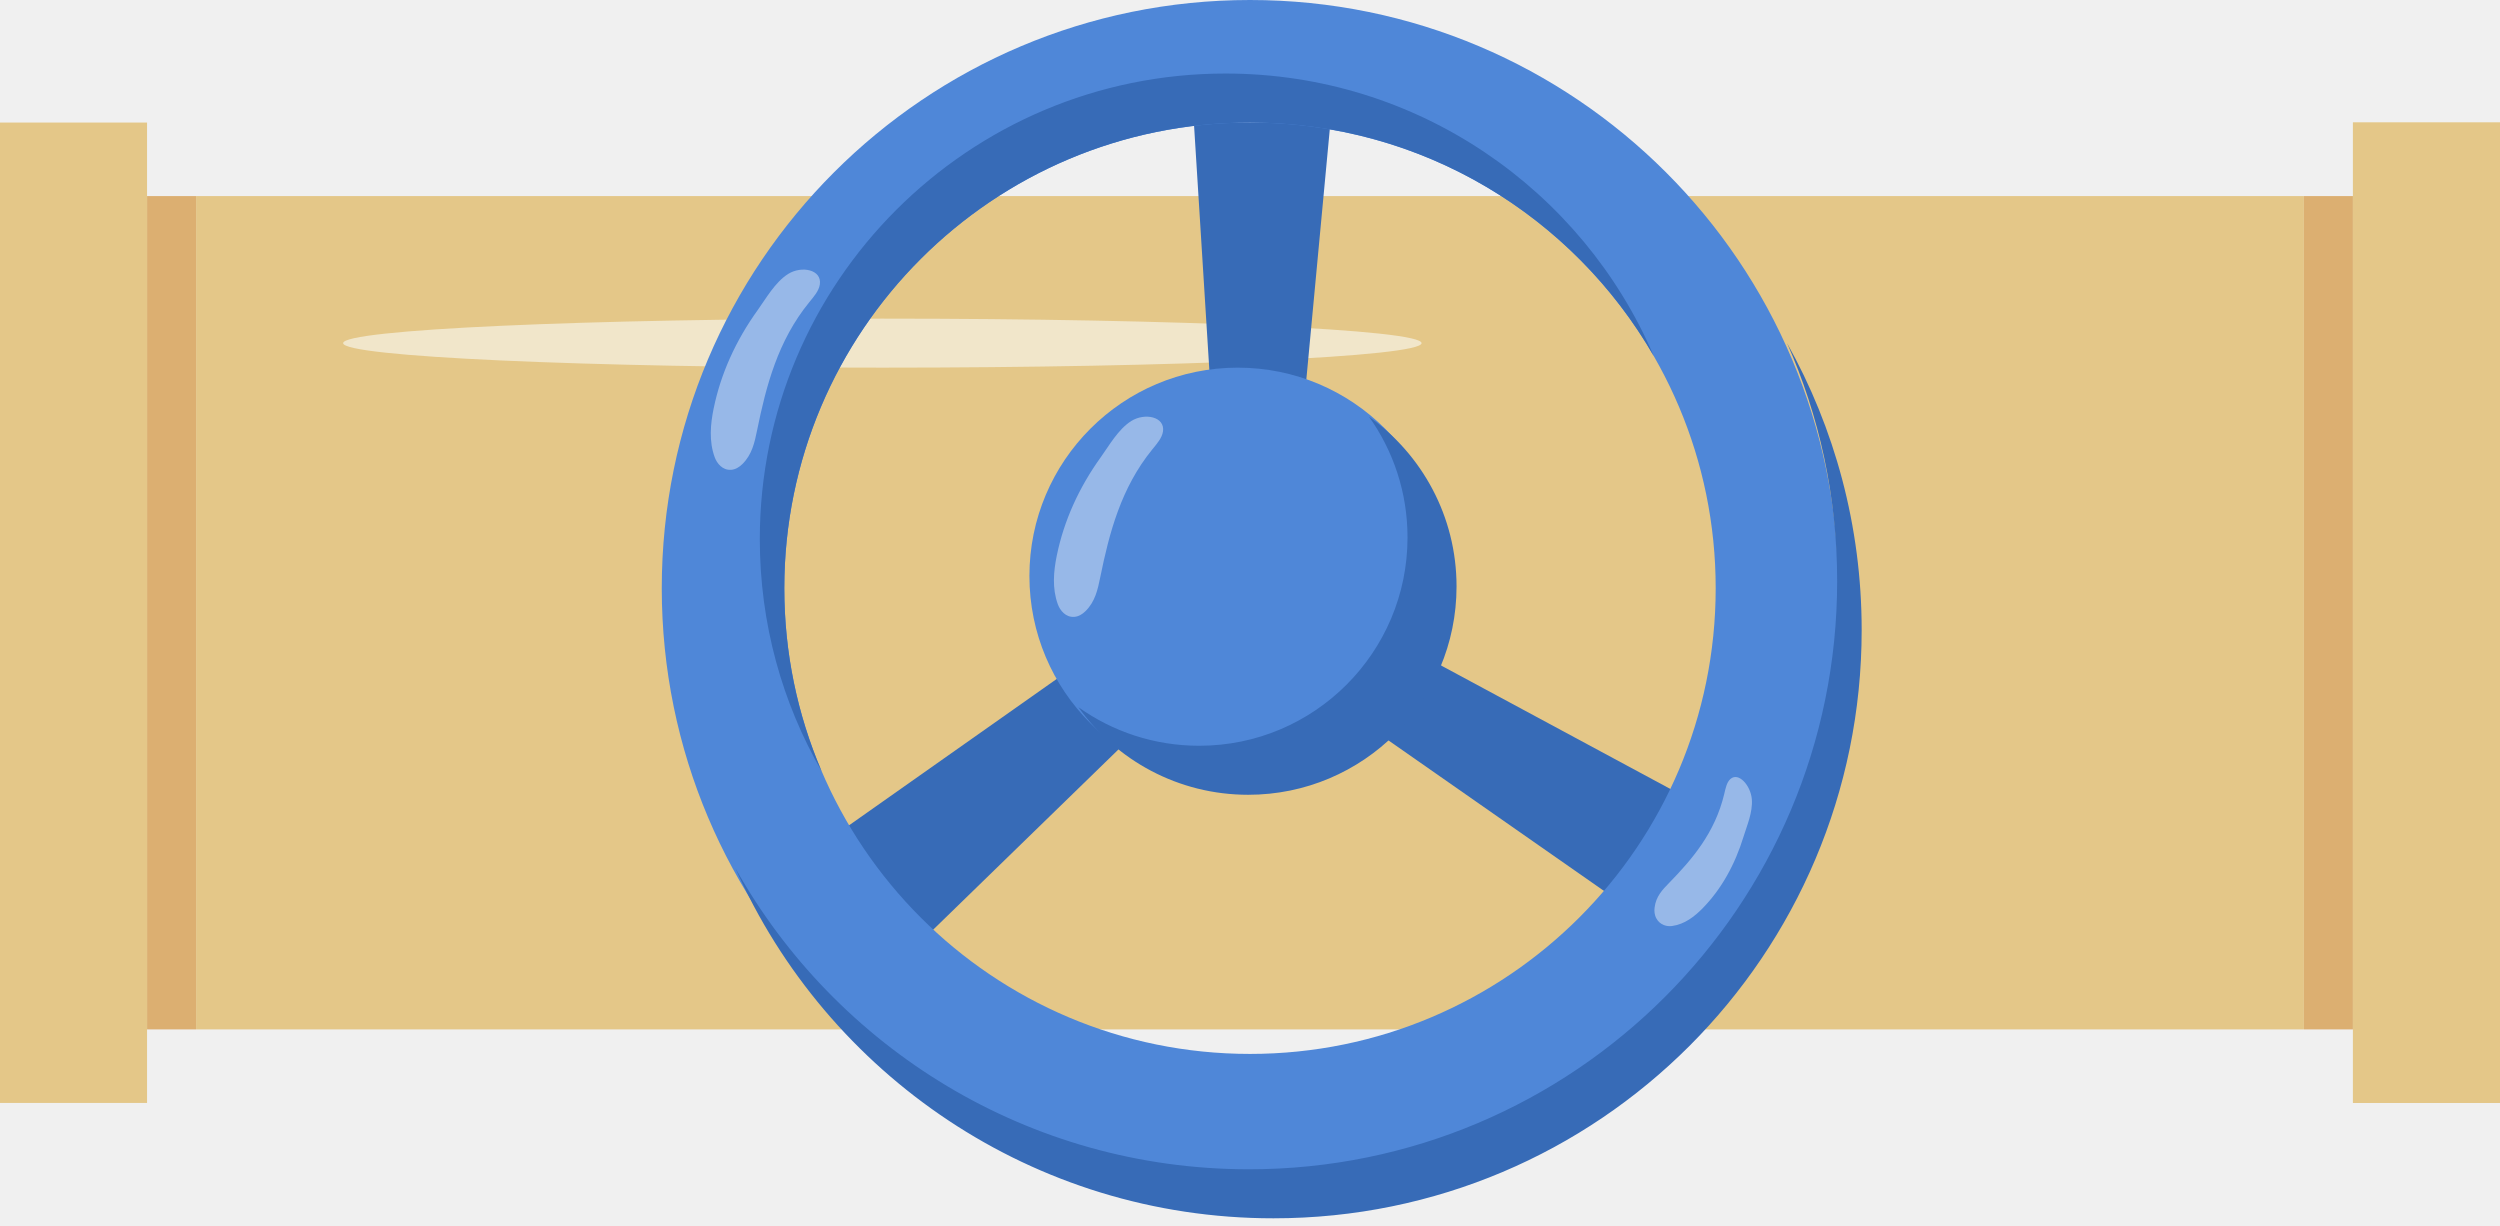
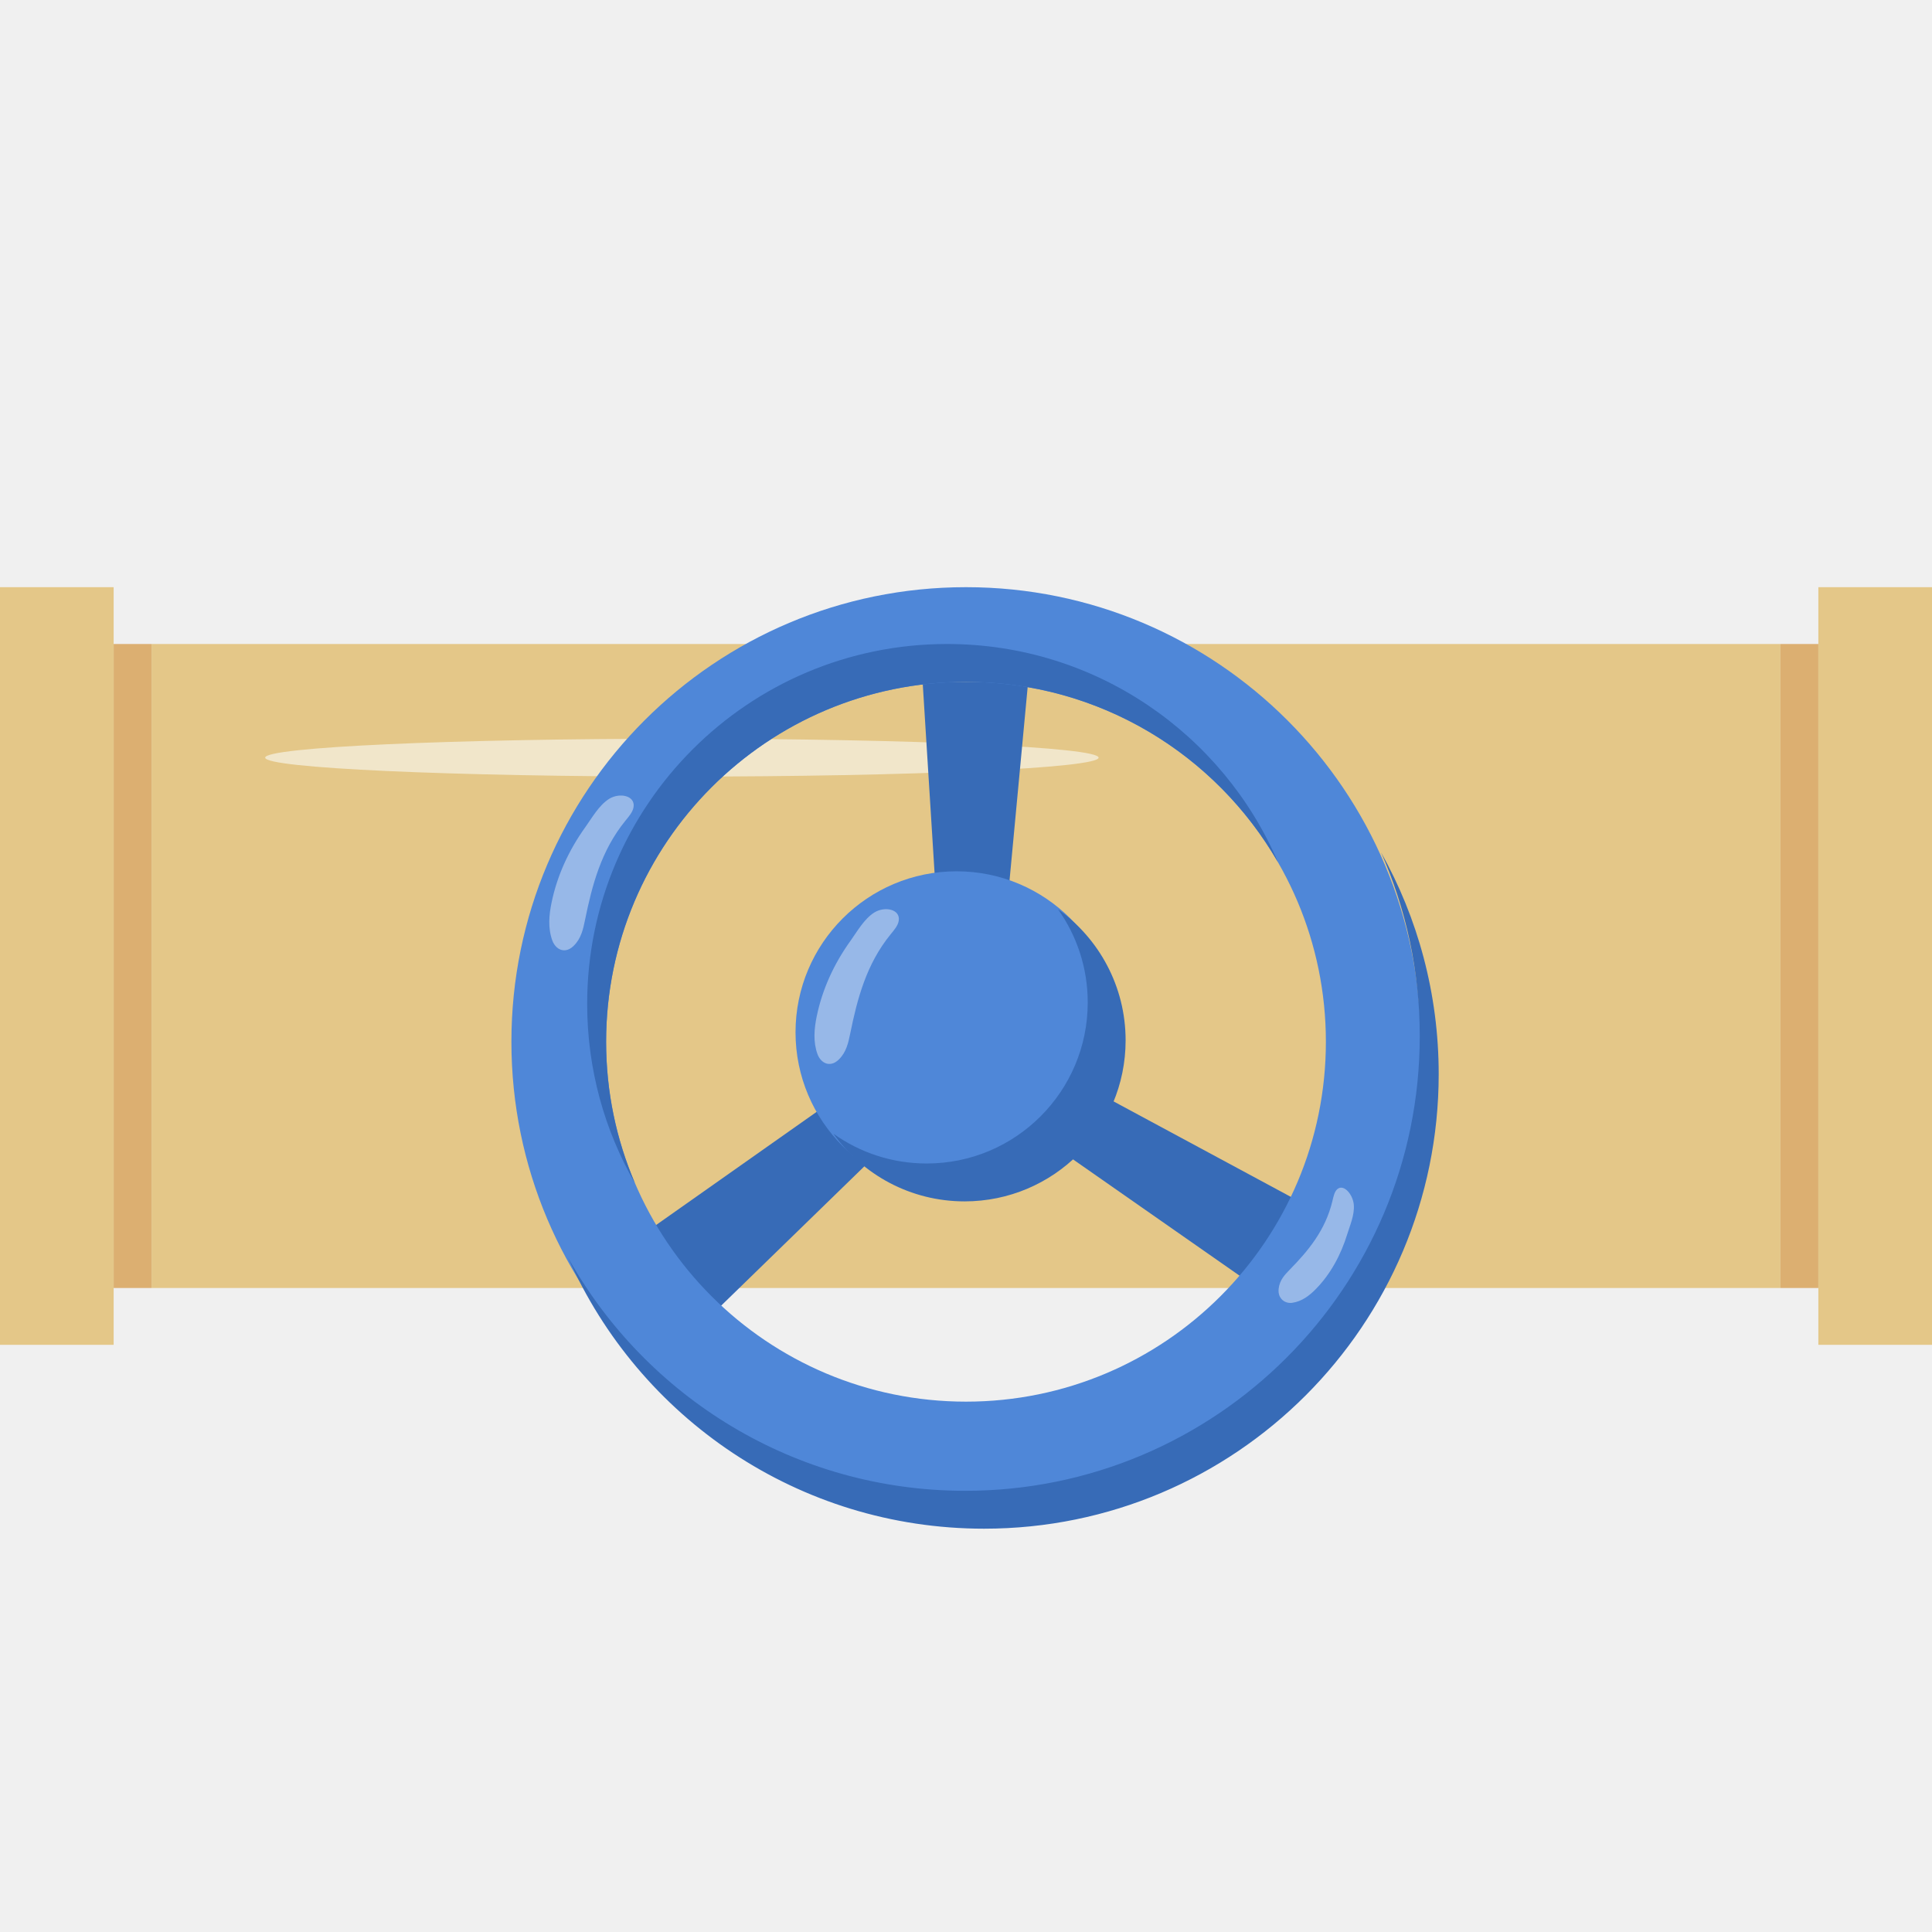
- <svg xmlns="http://www.w3.org/2000/svg" width="102" height="50" viewBox="0 0 102 50" fill="none">
-   <rect x="8" y="8" width="86" height="34" fill="#E4C788" />
-   <rect x="94" y="8" width="2" height="34" fill="#DCAF71" />
-   <rect x="6" y="8" width="2" height="34" fill="#DCAF71" />
-   <rect y="5" width="6" height="40" fill="#E4C788" />
-   <rect x="96" y="5" width="6" height="40" fill="#E4C788" />
-   <rect x="96" y="5" width="6" height="40" fill="#E4C788" />
-   <ellipse cx="36" cy="14" rx="22" ry="1" fill="#F1E6CA" />
-   <path d="M48.71 5H54.281L53.167 16.883H49.453L48.71 5Z" fill="#376BB7" />
-   <path d="M43.712 27.28L46.095 30.128L37.57 38.42L34.228 33.964L43.712 27.28Z" fill="#376BB7" />
-   <path d="M56.624 30.191L58.593 27.043L68.555 32.407L66.175 36.861L56.624 30.191Z" fill="#376BB7" />
-   <path fill-rule="evenodd" clip-rule="evenodd" d="M51 48C64.255 48 75 37.255 75 24C75 10.745 64.255 0 51 0C37.745 0 27 10.745 27 24C27 37.255 37.745 48 51 48ZM51 43C61.493 43 70 34.493 70 24C70 13.507 61.493 5 51 5C40.507 5 32 13.507 32 24C32 34.493 40.507 43 51 43Z" fill="#4F87D8" />
-   <path fill-rule="evenodd" clip-rule="evenodd" d="M50.956 47.707C64.211 47.707 74.956 36.962 74.956 23.707C74.956 20.253 74.226 16.968 72.912 14C74.85 17.463 75.956 21.456 75.956 25.707C75.956 38.962 65.211 49.707 51.956 49.707C42.156 49.707 33.728 43.834 30 35.415C34.106 42.749 41.952 47.707 50.956 47.707Z" fill="#376BB7" />
-   <path fill-rule="evenodd" clip-rule="evenodd" d="M67.475 14.529C64.573 7.75 57.841 3 50 3C39.507 3 31 11.507 31 22C31 25.449 31.919 28.683 33.525 31.471C32.544 29.178 32 26.652 32 24C32 13.507 40.507 5 51 5C58.044 5 64.194 8.834 67.475 14.529Z" fill="#376BB7" />
-   <circle cx="50.5" cy="23.5" r="8.5" fill="#4F87D8" />
-   <path fill-rule="evenodd" clip-rule="evenodd" d="M48.927 30.427C53.621 30.427 57.427 26.622 57.427 21.927C57.427 20.09 56.845 18.39 55.854 17C58.017 18.541 59.427 21.069 59.427 23.927C59.427 28.622 55.621 32.427 50.927 32.427C48.069 32.427 45.541 31.017 44 28.854C45.39 29.845 47.09 30.427 48.927 30.427Z" fill="#376BB7" />
-   <path opacity="0.41" d="M43.121 22.645C42.984 23.312 42.922 24.003 43.16 24.656C43.25 24.904 43.476 25.19 43.824 25.169C44.013 25.157 44.168 25.052 44.283 24.94C44.685 24.55 44.79 24.042 44.889 23.558C45.257 21.749 45.736 19.905 47.013 18.337C47.2 18.106 47.411 17.871 47.45 17.603C47.538 17.001 46.711 16.831 46.155 17.178C45.625 17.511 45.242 18.195 44.922 18.64C44.022 19.888 43.409 21.248 43.122 22.645L43.121 22.645Z" fill="white" />
-   <path opacity="0.41" d="M29.121 16.645C28.984 17.312 28.922 18.003 29.16 18.656C29.25 18.904 29.476 19.19 29.824 19.169C30.013 19.157 30.168 19.052 30.283 18.94C30.685 18.55 30.79 18.042 30.889 17.558C31.257 15.749 31.736 13.905 33.013 12.337C33.2 12.106 33.411 11.871 33.45 11.603C33.538 11.001 32.711 10.831 32.155 11.178C31.625 11.511 31.242 12.195 30.922 12.64C30.022 13.888 29.409 15.248 29.122 16.645L29.121 16.645Z" fill="white" />
-   <path opacity="0.41" d="M69.489 37.036C69.136 37.398 68.733 37.712 68.214 37.782C68.016 37.809 67.731 37.747 67.58 37.473C67.498 37.324 67.491 37.165 67.507 37.034C67.561 36.577 67.829 36.3 68.085 36.038C69.042 35.059 69.968 33.982 70.347 32.402C70.402 32.169 70.45 31.918 70.599 31.785C70.933 31.485 71.43 32.051 71.475 32.61C71.517 33.143 71.269 33.7 71.143 34.116C70.787 35.284 70.226 36.278 69.488 37.036L69.489 37.036Z" fill="white" />
+ <svg xmlns="http://www.w3.org/2000/svg" width="102" height="102" viewBox="0 0 102 102" fill="none">
+   <rect x="8" y="34" width="86" height="34" fill="#E4C788" />
+   <rect x="94" y="34" width="2" height="34" fill="#DCAF71" />
+   <rect x="6" y="34" width="2" height="34" fill="#DCAF71" />
+   <rect y="31" width="6" height="40" fill="#E4C788" />
+   <rect x="96" y="31" width="6" height="40" fill="#E4C788" />
+   <ellipse cx="36" cy="40" rx="22" ry="1" fill="#F1E6CA" />
+   <path d="M48.71 36H54.281L53.167 47.883H49.453L48.71 36Z" fill="#376BB7" />
+   <path d="M43.712 58.28L46.095 61.128L37.57 69.421L34.228 64.964L43.712 58.28Z" fill="#376BB7" />
+   <path d="M56.624 61.191L58.593 58.042L68.555 63.407L66.175 67.861L56.624 61.191Z" fill="#376BB7" />
+   <path fill-rule="evenodd" clip-rule="evenodd" d="M51 79C64.255 79 75 68.255 75 55C75 41.745 64.255 31 51 31C37.745 31 27 41.745 27 55C27 68.255 37.745 79 51 79ZM51 74C61.493 74 70 65.493 70 55C70 44.507 61.493 36 51 36C40.507 36 32 44.507 32 55C32 65.493 40.507 74 51 74Z" fill="#4F87D8" />
+   <path fill-rule="evenodd" clip-rule="evenodd" d="M50.956 78.707C64.21 78.707 74.956 67.962 74.956 54.707C74.956 51.252 74.226 47.968 72.911 44.999C74.85 48.463 75.956 52.456 75.956 56.707C75.956 69.962 65.21 80.707 51.956 80.707C42.156 80.707 33.728 74.833 30 66.414C34.106 73.749 41.952 78.707 50.956 78.707Z" fill="#376BB7" />
+   <path fill-rule="evenodd" clip-rule="evenodd" d="M67.475 45.529C64.573 38.75 57.841 34 50 34C39.507 34 31 42.507 31 53C31 56.449 31.919 59.683 33.525 62.471C32.544 60.178 32 57.653 32 55C32 44.507 40.507 36 51 36C58.044 36 64.194 39.834 67.475 45.529Z" fill="#376BB7" />
+   <circle cx="50.5" cy="54.5" r="8.5" fill="#4F87D8" />
+   <path fill-rule="evenodd" clip-rule="evenodd" d="M48.927 61.427C53.621 61.427 57.427 57.621 57.427 52.927C57.427 51.09 56.845 49.39 55.854 48C58.017 49.541 59.427 52.069 59.427 54.927C59.427 59.621 55.621 63.427 50.927 63.427C48.069 63.427 45.541 62.017 44 59.854C45.39 60.845 47.09 61.427 48.927 61.427Z" fill="#376BB7" />
+   <path opacity="0.41" d="M43.121 53.645C42.984 54.312 42.922 55.003 43.16 55.656C43.25 55.904 43.476 56.19 43.824 56.169C44.013 56.157 44.168 56.052 44.283 55.94C44.685 55.55 44.79 55.042 44.889 54.558C45.257 52.749 45.736 50.905 47.013 49.337C47.2 49.106 47.411 48.871 47.45 48.603C47.538 48.001 46.711 47.831 46.155 48.178C45.625 48.511 45.242 49.196 44.922 49.641C44.022 50.888 43.409 52.248 43.122 53.645L43.121 53.645Z" fill="white" />
+   <path opacity="0.41" d="M29.121 47.645C28.984 48.312 28.922 49.003 29.16 49.656C29.25 49.904 29.476 50.19 29.824 50.169C30.013 50.157 30.168 50.052 30.283 49.94C30.685 49.55 30.79 49.042 30.889 48.558C31.257 46.749 31.736 44.905 33.013 43.337C33.2 43.106 33.411 42.871 33.45 42.603C33.538 42.001 32.711 41.831 32.155 42.178C31.625 42.511 31.242 43.196 30.922 43.641C30.022 44.888 29.409 46.248 29.122 47.645L29.121 47.645Z" fill="white" />
+   <path opacity="0.41" d="M69.489 68.037C69.136 68.399 68.733 68.713 68.214 68.783C68.016 68.81 67.731 68.748 67.58 68.474C67.498 68.325 67.491 68.166 67.507 68.035C67.561 67.578 67.829 67.301 68.085 67.039C69.042 66.06 69.968 64.983 70.346 63.403C70.402 63.17 70.45 62.919 70.599 62.786C70.933 62.486 71.43 63.052 71.475 63.611C71.517 64.144 71.269 64.701 71.142 65.117C70.787 66.285 70.226 67.279 69.488 68.037L69.489 68.037Z" fill="white" />
</svg>
